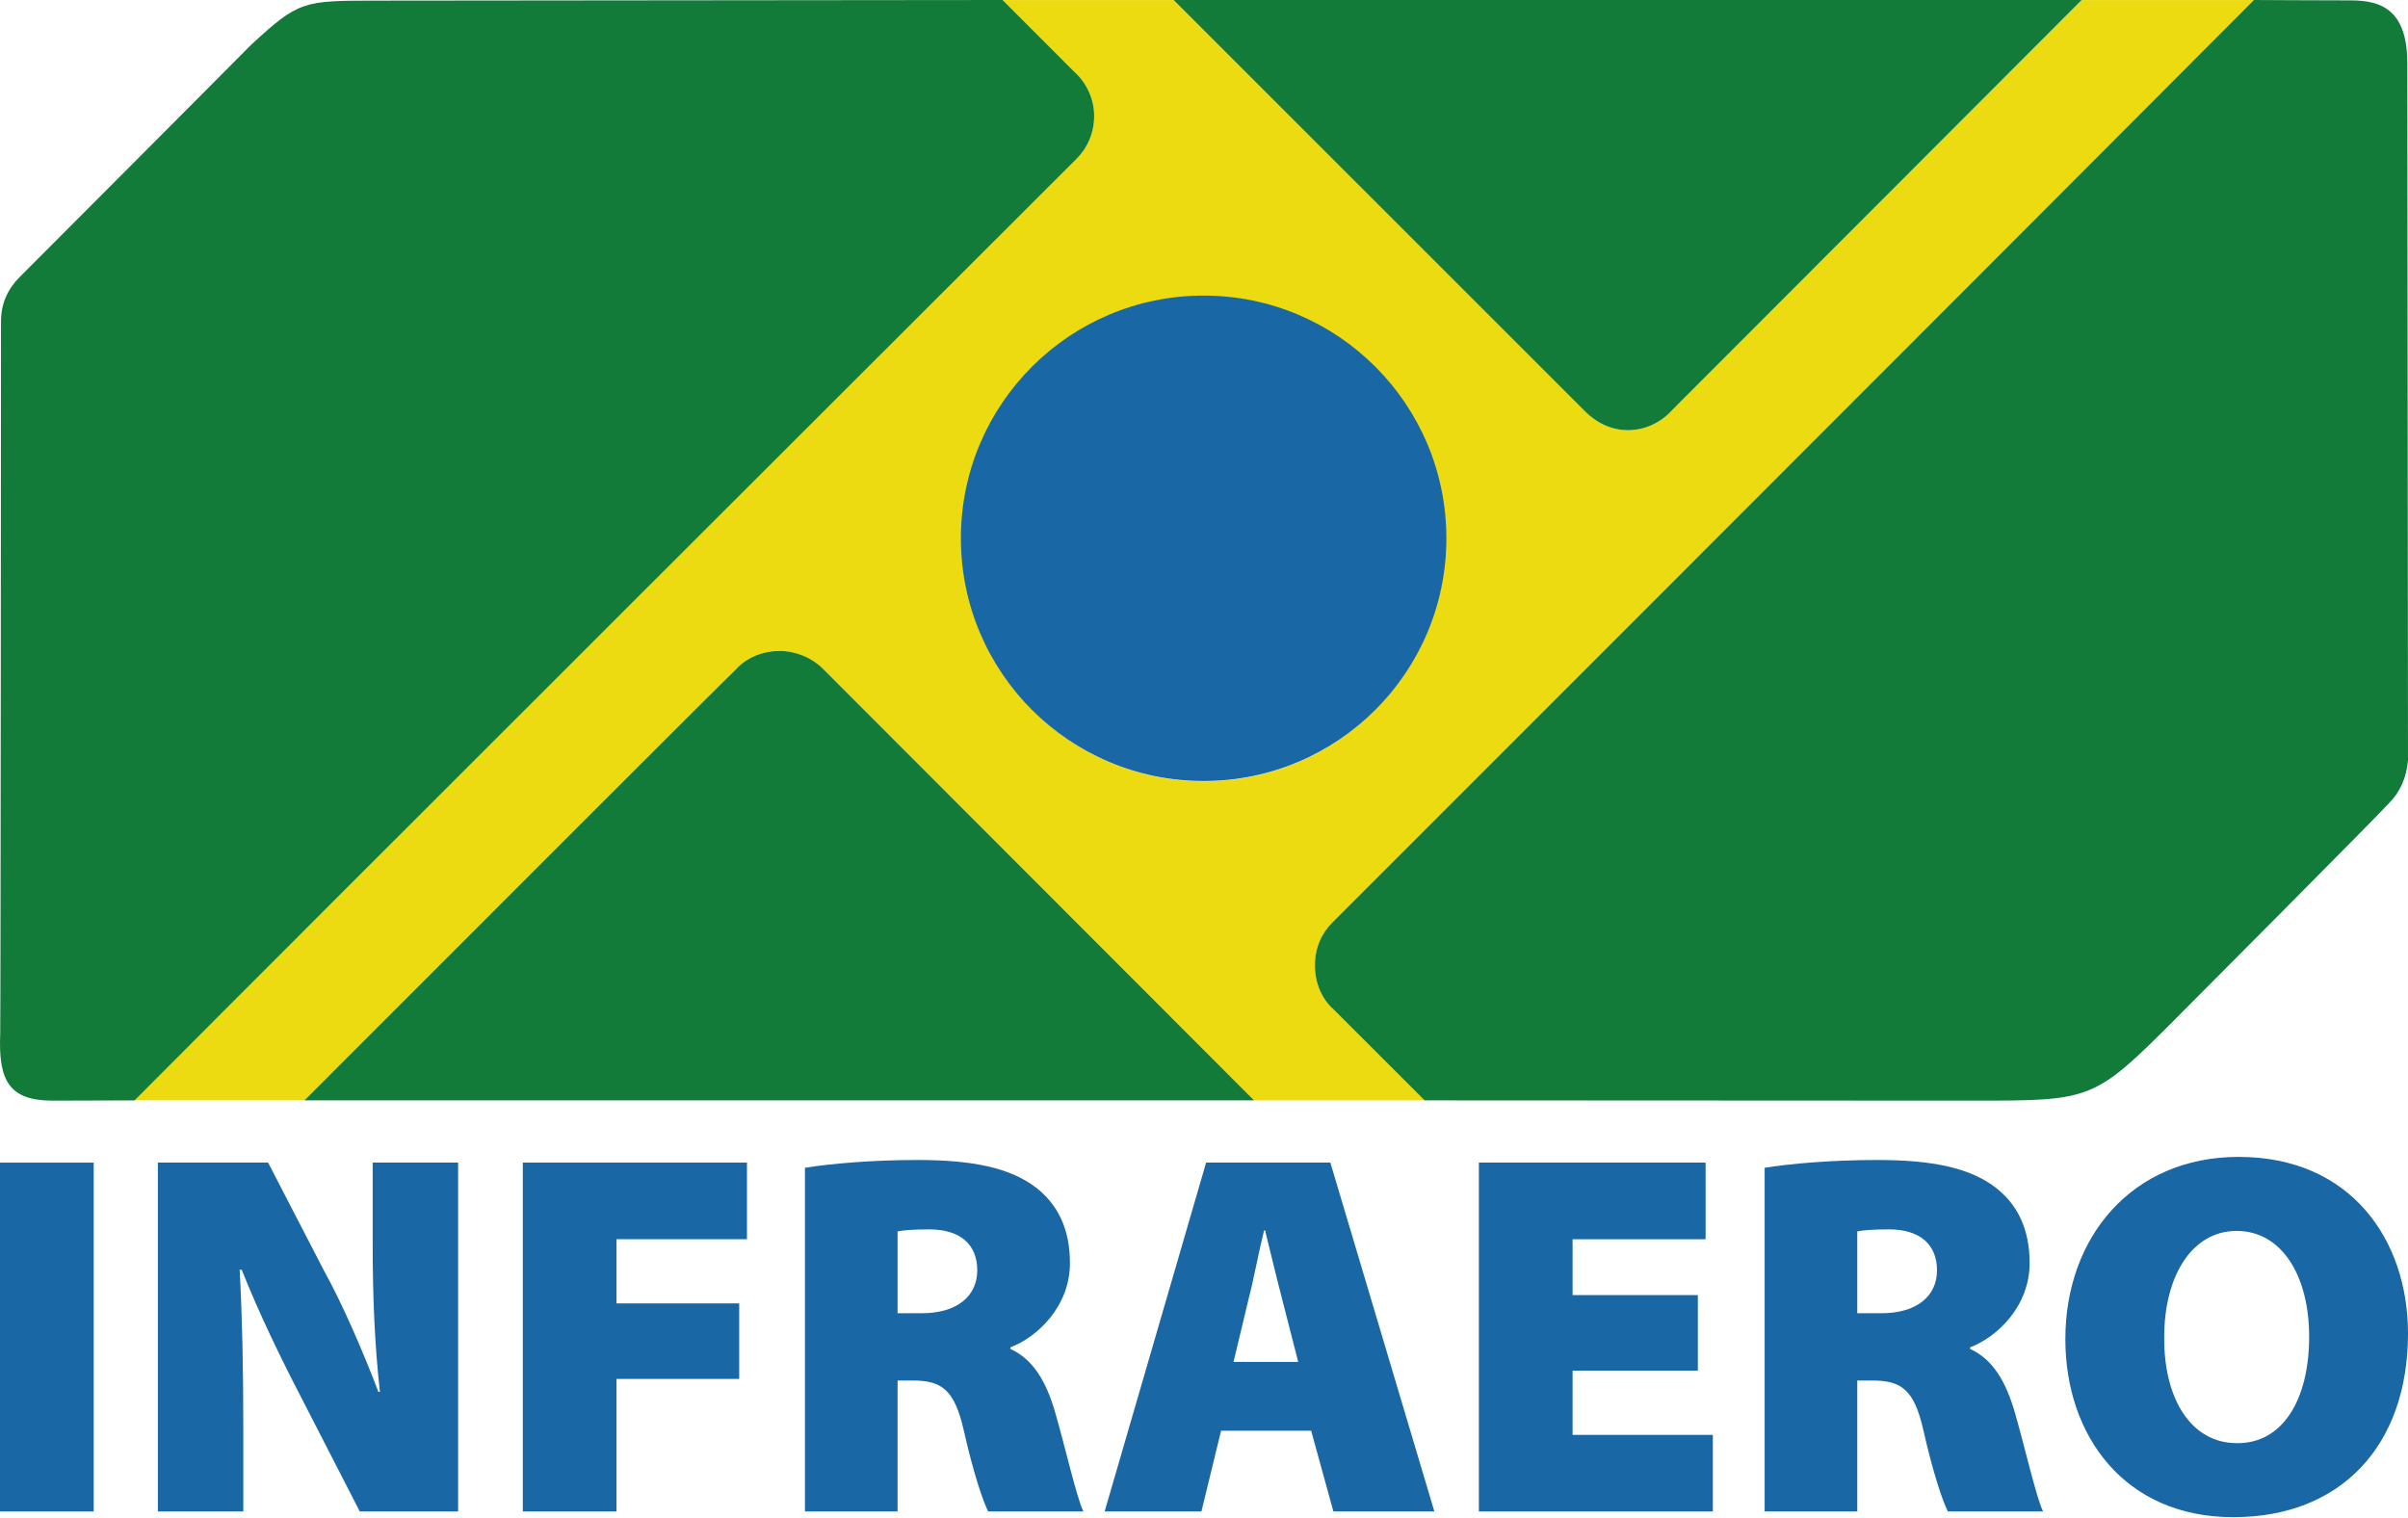
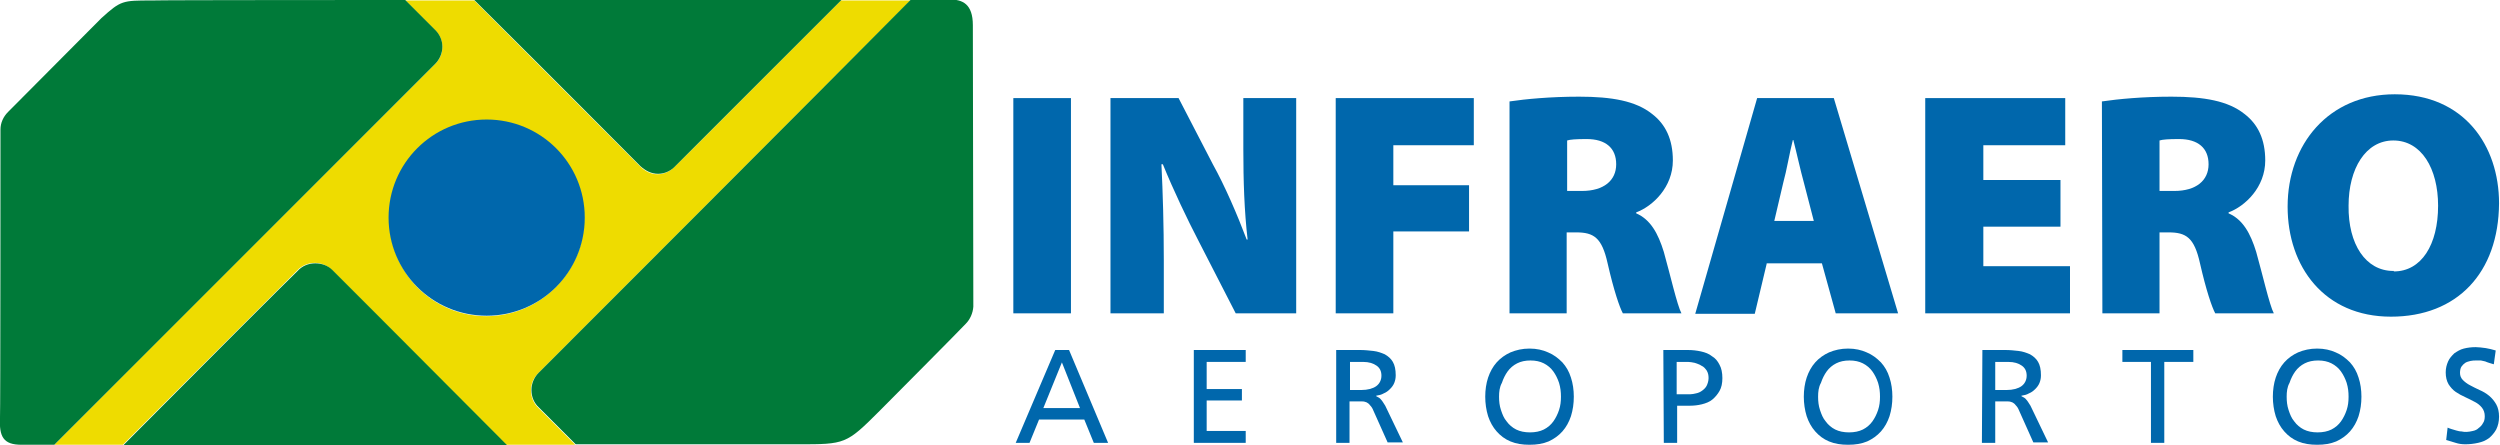
- <svg xmlns="http://www.w3.org/2000/svg" version="1.1" id="Layer_1" width="240" height="151.214" viewBox="0 0 240 151.214" overflow="visible" enable-background="new 0 0 272.969 124.768" xml:space="preserve" style="overflow:visible">
-   <defs id="defs19" />
-   <g id="g2998" transform="matrix(0.8792277,0,0,0.8792277,-0.00102197,-1.3601128e-6)">
-     <g id="g3">
-       <path id="path5" d="m 155.729,41.943 c 10.771,10.619 10.771,27.907 0,38.675 -10.616,10.615 -27.907,10.615 -38.524,0 -10.616,-10.769 -10.616,-28.057 0,-38.675 10.616,-10.615 27.907,-10.615 38.524,0 M 124.031,13.126 c 0,1.973 -0.756,3.641 -1.972,4.851 -3.308,3.314 -88.565,88.444 -106.791,106.761 h 19.243 c 21.503,-21.525 46.221,-46.256 48.874,-48.82 1.207,-1.369 3.033,-2.126 5.003,-2.126 1.816,0 3.643,0.758 4.855,1.972 1.677,1.683 24.487,24.523 48.918,48.975 h 19.332 c -5.542,-5.531 -9.384,-9.367 -10.314,-10.299 -1.369,-1.212 -2.123,-3.03 -2.123,-5.003 0,-1.975 0.754,-3.643 1.972,-4.851 3.183,-3.187 82.303,-82.3 104.475,-104.581 h -19.524 c -20.925,20.943 -43.951,44.013 -46.424,46.484 -1.221,1.368 -3.038,2.283 -5.01,2.283 -1.969,0 -3.637,-0.915 -4.853,-2.129 -1.626,-1.623 -23.086,-23.082 -46.66,-46.638 h -19.385 c 4.347,4.348 7.305,7.314 8.11,8.117 1.364,1.212 2.274,3.031 2.274,5.004" style="fill:#ebdb10" />
-       <path id="path7" d="M 28.452,5.093 C 27.821,5.76 2.926,30.709 2.24,31.394 0.873,32.759 0.115,34.427 0.115,36.4 c 0,0 -0.035,79.448 -0.09,80.776 -0.216,5.31 0.978,7.592 5.967,7.592 1.761,0 9.272,-0.03 9.272,-0.03 C 33.496,106.417 118.752,21.286 122.06,17.98 c 1.211,-1.213 1.972,-2.886 1.972,-4.854 0,-1.973 -0.912,-3.792 -2.274,-5.009 -0.804,-0.799 -3.769,-3.765 -8.107,-8.117 0,0 -68.845,0.066 -71.009,0.071 -8.309,0 -8.77,0.026 -14.19,5.022" style="fill:#127b3a" />
-       <path id="path9" d="m 184.544,48.766 c 1.972,0 3.789,-0.906 5.01,-2.278 C 192.027,44.017 215.053,20.947 235.978,0 H 133.035 c 23.57,23.56 45.03,45.014 46.656,46.642 1.216,1.218 2.884,2.124 4.853,2.124" style="fill:#127b3a" />
-       <path id="path11" d="m 151.027,104.584 c -1.216,1.208 -1.969,2.876 -1.969,4.851 0,1.973 0.753,3.787 2.123,5.003 0.933,0.932 4.769,4.768 10.31,10.299 0,0 61.839,0.03 62.41,0.03 13.232,0 13.503,-0.03 22.773,-9.331 1.519,-1.514 23.415,-23.516 24.171,-24.42 1.216,-1.214 1.971,-2.887 2.123,-4.855 0,0 -0.077,-76.478 -0.077,-78.962 0,-6.074 -2.929,-7.155 -6.401,-7.155 C 262.912,0.044 255.502,0 255.502,0 233.329,22.284 154.216,101.401 151.027,104.584" style="fill:#127b3a" />
-       <path id="path13" d="m 88.388,73.794 c -1.97,0 -3.791,0.76 -5.003,2.123 -2.652,2.569 -27.371,27.295 -48.874,48.82 H 142.16 C 117.729,100.281 94.917,77.445 93.242,75.762 92.031,74.555 90.205,73.794 88.388,73.794" style="fill:#127b3a" />
-       <path id="path15" d="m 163.959,61.021 c 0,15.202 -12.315,27.515 -27.513,27.515 -15.194,0 -27.52,-12.313 -27.52,-27.515 0,-15.196 12.325,-27.513 27.52,-27.513 15.198,10e-4 27.513,12.317 27.513,27.513" style="fill:#1967a4" />
-     </g>
-   </g>
-   <g id="g3002" transform="matrix(1.09148,0,0,1.09148,0,115.3049)">
-     <g id="g3-1">
-       <rect id="rect5" height="31.854" width="8.556" y="0.524" x="0" style="fill:#1967a4" />
-       <path id="path7-7" d="M 14.416,32.379 V 0.522 h 10.067 l 5.059,9.783 c 1.748,3.166 3.592,7.42 5.011,11.154 h 0.139 C 34.22,17.251 34.032,12.812 34.032,8.081 v -7.56 h 7.8 V 32.377 H 32.851 L 27.414,21.789 C 25.666,18.432 23.585,14.131 22.073,10.304 h -0.188 c 0.235,4.301 0.331,9.074 0.331,14.228 v 7.846 h -7.8 z" style="fill:#1967a4" />
-       <polygon id="polygon9" points="67.5,13.379 67.5,20.276 56.295,20.276 56.295,32.377 47.741,32.377 47.741,0.522 68.208,0.522 68.208,7.516 56.295,7.516 56.295,13.379 " style="fill:#1967a4" />
-       <path id="path11-4" d="m 81.961,14.275 h 2.222 c 3.215,0 5.055,-1.558 5.055,-3.923 0,-2.36 -1.556,-3.733 -4.394,-3.733 -1.605,0 -2.458,0.096 -2.883,0.188 v 7.468 z M 73.501,0.994 c 2.412,-0.379 6.05,-0.71 10.305,-0.71 4.869,0 8.367,0.665 10.777,2.505 2.032,1.561 3.118,3.83 3.118,6.903 0,3.969 -2.978,6.759 -5.436,7.702 v 0.145 c 2.081,0.943 3.265,2.979 4.066,5.718 0.946,3.262 1.988,7.896 2.6,9.122 h -8.697 c -0.47,-0.946 -1.323,-3.403 -2.22,-7.373 -0.853,-3.781 -2.033,-4.585 -4.68,-4.585 h -1.372 v 11.958 h -8.46 V 0.994 z" style="fill:#1967a4" />
-       <path id="path13-0" d="m 118.545,18.718 -1.465,-5.717 c -0.471,-1.799 -1.089,-4.396 -1.559,-6.286 h -0.094 c -0.475,1.89 -0.946,4.487 -1.418,6.286 l -1.37,5.717 h 5.906 z m -7.043,6.288 -1.795,7.373 h -8.838 L 110.136,0.52 h 11.344 l 9.498,31.859 h -9.219 l -2.031,-7.373 h -8.226 z" style="fill:#1967a4" />
-       <polygon id="polygon15" points="156.407,25.385 156.407,32.379 135.043,32.379 135.043,0.52 155.746,0.52 155.746,7.52 143.598,7.52 143.598,12.62 155.037,12.62 155.037,19.521 143.598,19.521 143.598,25.385 " style="fill:#1967a4" />
-       <path id="path17" d="m 169.594,14.275 h 2.22 c 3.215,0 5.061,-1.558 5.061,-3.923 0,-2.36 -1.563,-3.733 -4.394,-3.733 -1.607,0 -2.461,0.096 -2.887,0.188 v 7.468 z M 161.137,0.994 c 2.406,-0.379 6.046,-0.71 10.301,-0.71 4.868,0 8.362,0.665 10.775,2.505 2.034,1.561 3.121,3.83 3.121,6.903 0,3.969 -2.979,6.759 -5.433,7.702 v 0.145 c 2.073,0.943 3.256,2.979 4.059,5.718 0.948,3.262 1.989,7.896 2.604,9.122 h -8.696 c -0.474,-0.946 -1.324,-3.403 -2.224,-7.373 -0.85,-3.781 -2.031,-4.585 -4.676,-4.585 h -1.374 v 11.958 h -8.457 V 0.994 z" style="fill:#1967a4" />
-       <path id="path19" d="m 204.335,26.14 c 4.113,0 6.524,-3.971 6.524,-9.737 0,-5.482 -2.46,-9.643 -6.619,-9.643 -4.11,0 -6.617,4.16 -6.617,9.691 -0.046,5.718 2.507,9.688 6.617,9.688 h 0.095 z m -0.423,6.759 c -9.883,0 -15.316,-7.422 -15.316,-16.259 C 188.595,7.374 194.643,0 204.428,0 c 10.256,0 15.457,7.612 15.457,16.118 0,10.258 -6.142,16.781 -15.928,16.781 h -0.045 z" style="fill:#1967a4" />
-     </g>
-   </g>
+ <svg xmlns="http://www.w3.org/2000/svg" version="1.0" id="Layer_1" x="0px" y="0px" viewBox="-158 250.9 525 93.4" style="enable-background:new -158 250.9 525 93.4;" xml:space="preserve">
+   <style type="text/css">
+ 	.st0{fill:#EEDC00;}
+ 	.st1{fill:#007A39;}
+ 	.st2{fill:#0067AC;}
+ </style>
+   <path class="st0" d="M-65.1,260.7c0,1.5-0.6,2.7-1.5,3.6c-2.5,2.5-66.3,66.2-80,80h14.4c16.1-16.1,34.6-34.6,36.6-36.6  c0.9-1,2.3-1.6,3.7-1.6c1.4,0,2.7,0.6,3.6,1.5c1.3,1.3,18.3,18.4,36.6,36.7h14.5c-4.1-4.1-7-7-7.7-7.7c-1-0.9-1.6-2.3-1.6-3.7  c0-1.5,0.6-2.7,1.5-3.6c2.4-2.4,61.6-61.6,78.2-78.3H18.6c-15.7,15.7-32.9,33-34.8,34.8c-0.9,1-2.3,1.7-3.7,1.7  c-1.5,0-2.7-0.7-3.6-1.6c-1.2-1.2-17.3-17.3-34.9-34.9h-14.5c3.3,3.3,5.5,5.5,6.1,6.1C-65.8,257.9-65.1,259.3-65.1,260.7   M-41.4,282.3c8.1,8,8.1,20.9,0,29c-8,8-20.9,8-28.9,0c-7.9-8.1-7.9-21,0-29C-62.3,274.4-49.3,274.4-41.4,282.3" />
+   <path class="st1" d="M-136.7,254.7c-0.5,0.5-19.1,19.2-19.6,19.7c-1,1-1.6,2.3-1.6,3.7c0,0,0,59.5-0.1,60.5c-0.2,4,0.7,5.7,4.5,5.7  c1.3,0,6.9,0,6.9,0c13.7-13.7,77.5-77.5,80-80c0.9-0.9,1.5-2.2,1.5-3.6c0-1.5-0.7-2.8-1.7-3.7c-0.6-0.6-2.8-2.8-6.1-6.1  c0,0-51.6,0-53.2,0.1C-132.3,251-132.6,251-136.7,254.7" />
+   <path class="st1" d="M-19.8,287.4c1.5,0,2.8-0.7,3.7-1.7c1.9-1.9,19.1-19.1,34.8-34.8h-77.1c17.7,17.6,33.7,33.7,34.9,34.9  C-22.5,286.7-21.3,287.4-19.8,287.4" />
+   <path class="st1" d="M-44.9,329.2c-0.9,0.9-1.5,2.2-1.5,3.6c0,1.5,0.6,2.8,1.6,3.7c0.7,0.7,3.6,3.6,7.7,7.7c0,0,46.3,0,46.7,0  c9.9,0,10.1,0,17.1-7c1.1-1.1,17.5-17.6,18.1-18.3c0.9-0.9,1.5-2.2,1.6-3.6c0,0-0.1-57.3-0.1-59.1c0-4.5-2.2-5.4-4.8-5.4  c-2.7,0-8.2,0-8.2,0C16.7,267.6-42.5,326.8-44.9,329.2" />
+   <path class="st1" d="M-91.8,306.2c-1.5,0-2.8,0.6-3.7,1.6c-2,1.9-20.5,20.4-36.6,36.6h80.6c-18.3-18.4-35.4-35.5-36.7-36.8  C-89.1,306.7-90.4,306.2-91.8,306.2" />
+   <path class="st2" d="M-35.2,296.6c0,11.4-9.2,20.6-20.6,20.6s-20.6-9.2-20.6-20.6s9.2-20.6,20.6-20.6S-35.2,285.2-35.2,296.6" />
+   <path class="st2" d="M63.6,324.4h2.9l8.2,19.5h-3l-2-4.9h-9.5l-2,4.9h-2.9L63.6,324.4z M65,327l-3.9,9.6h7.7L65,327z" />
+   <polygon class="st2" points="92.7,324.4 103.6,324.4 103.6,326.9 95.4,326.9 95.4,332.6 102.8,332.6 102.8,335 95.4,335 95.4,341.4   103.6,341.4 103.6,343.9 92.7,343.9 " />
+   <path class="st2" d="M122.8,324.4h4.8c1,0,1.9,0.1,2.8,0.2s1.7,0.4,2.4,0.7c0.7,0.4,1.3,0.9,1.7,1.6c0.4,0.7,0.6,1.6,0.6,2.8  c0,0.6-0.1,1.1-0.3,1.6c-0.2,0.5-0.5,0.9-0.9,1.3s-0.8,0.7-1.3,0.9c-0.5,0.3-1,0.4-1.6,0.5v0.1c0.4,0.2,0.8,0.4,1,0.7  c0.3,0.3,0.5,0.7,0.9,1.3l3.7,7.7h-3.2l-3-6.7c-0.2-0.5-0.4-0.8-0.7-1.1c-0.2-0.3-0.5-0.5-0.7-0.6c-0.3-0.1-0.5-0.2-0.9-0.2  c-0.3,0-0.6,0-1,0h-1.7v8.7h-2.8v-19.5H122.8z M125.5,332.8h2.4c1.3,0,2.4-0.3,3.1-0.8s1.1-1.3,1.1-2.2s-0.3-1.6-1-2.1  s-1.6-0.8-2.9-0.8h-2.7V332.8z" />
+   <path class="st2" d="M153.9,334.2c0-1.4,0.2-2.8,0.6-4c0.4-1.2,1-2.3,1.8-3.2c0.8-0.9,1.8-1.6,2.9-2.1c1.2-0.5,2.5-0.8,4-0.8  s2.8,0.3,3.9,0.8c1.2,0.5,2.1,1.2,3,2.1c0.8,0.9,1.4,1.9,1.8,3.2c0.4,1.2,0.6,2.6,0.6,4c0,1.5-0.2,2.8-0.6,4.1  c-0.4,1.2-1,2.3-1.8,3.2c-0.8,0.9-1.8,1.6-2.9,2.1c-1.2,0.5-2.5,0.7-4,0.7s-2.8-0.2-4-0.7s-2.1-1.2-2.9-2.1c-0.8-0.9-1.4-2-1.8-3.2  C154.1,337,153.9,335.6,153.9,334.2 M156.8,334.2c0,1,0.1,1.9,0.4,2.8c0.3,0.9,0.6,1.7,1.2,2.4c0.5,0.7,1.2,1.3,2,1.7  c0.8,0.4,1.8,0.6,2.9,0.6s2.1-0.2,2.9-0.6c0.8-0.4,1.5-1,2-1.7c0.5-0.7,0.9-1.5,1.2-2.4c0.3-0.9,0.4-1.8,0.4-2.8s-0.1-1.9-0.4-2.9  c-0.3-0.9-0.7-1.7-1.2-2.4c-0.5-0.7-1.2-1.3-2-1.7s-1.7-0.6-2.8-0.6c-1.1,0-2,0.2-2.8,0.6s-1.5,1-2,1.7c-0.5,0.7-0.9,1.5-1.2,2.4  C156.9,332.2,156.8,333.2,156.8,334.2" />
+   <path class="st2" d="M191.3,324.4h5.1c1,0,1.9,0.1,2.8,0.3s1.7,0.5,2.3,1c0.7,0.4,1.2,1,1.6,1.8c0.4,0.7,0.6,1.7,0.6,2.8  s-0.2,2-0.6,2.7c-0.4,0.7-0.9,1.3-1.5,1.8s-1.4,0.8-2.2,1c-0.8,0.2-1.7,0.3-2.5,0.3h-2.7v7.8h-2.8L191.3,324.4L191.3,324.4z   M194.1,333.7h2.8c0.4,0,0.9-0.1,1.3-0.2c0.5-0.1,0.9-0.3,1.3-0.6c0.4-0.3,0.7-0.6,0.9-1c0.2-0.4,0.4-1,0.4-1.6s-0.1-1.1-0.4-1.6  c-0.3-0.4-0.6-0.8-1.1-1c-0.4-0.3-0.9-0.4-1.4-0.6c-0.5-0.1-1-0.2-1.4-0.2h-2.4L194.1,333.7L194.1,333.7z" />
+   <path class="st2" d="M220.8,334.2c0-1.4,0.2-2.8,0.6-4c0.4-1.2,1-2.3,1.8-3.2c0.8-0.9,1.8-1.6,2.9-2.1c1.2-0.5,2.5-0.8,4-0.8  s2.8,0.3,3.9,0.8c1.2,0.5,2.1,1.2,3,2.1c0.8,0.9,1.4,1.9,1.8,3.2c0.4,1.2,0.6,2.6,0.6,4c0,1.5-0.2,2.8-0.6,4.1  c-0.4,1.2-1,2.3-1.8,3.2c-0.8,0.9-1.8,1.6-2.9,2.1c-1.2,0.5-2.5,0.7-4,0.7s-2.8-0.2-4-0.7s-2.1-1.2-2.9-2.1c-0.8-0.9-1.4-2-1.8-3.2  C221,337,220.8,335.6,220.8,334.2 M223.8,334.2c0,1,0.1,1.9,0.4,2.8c0.3,0.9,0.6,1.7,1.2,2.4c0.5,0.7,1.2,1.3,2,1.7  c0.8,0.4,1.8,0.6,2.9,0.6s2.1-0.2,2.9-0.6c0.8-0.4,1.5-1,2-1.7c0.5-0.7,0.9-1.5,1.2-2.4c0.3-0.9,0.4-1.8,0.4-2.8s-0.1-1.9-0.4-2.9  c-0.3-0.9-0.7-1.7-1.2-2.4c-0.5-0.7-1.2-1.3-2-1.7s-1.7-0.6-2.8-0.6c-1.1,0-2,0.2-2.8,0.6s-1.5,1-2,1.7c-0.5,0.7-0.9,1.5-1.2,2.4  C223.9,332.2,223.8,333.2,223.8,334.2" />
+   <path class="st2" d="M258.3,324.4h4.8c1,0,1.9,0.1,2.8,0.2s1.7,0.4,2.4,0.7c0.7,0.4,1.3,0.9,1.7,1.6c0.4,0.7,0.6,1.6,0.6,2.8  c0,0.6-0.1,1.1-0.3,1.6c-0.2,0.5-0.5,0.9-0.9,1.3s-0.8,0.7-1.3,0.9c-0.5,0.3-1,0.4-1.6,0.5v0.1c0.4,0.2,0.8,0.4,1,0.7  c0.3,0.3,0.5,0.7,0.9,1.3l3.7,7.7H269l-3-6.7c-0.2-0.5-0.4-0.8-0.7-1.1c-0.2-0.3-0.5-0.5-0.7-0.6c-0.3-0.1-0.5-0.2-0.9-0.2  c-0.3,0-0.6,0-1,0H261v8.7h-2.8L258.3,324.4L258.3,324.4z M261,332.8h2.4c1.3,0,2.4-0.3,3.1-0.8s1.1-1.3,1.1-2.2s-0.3-1.6-1-2.1  s-1.6-0.8-2.9-0.8H261V332.8z" />
+   <polygon class="st2" points="293.7,326.9 287.7,326.9 287.7,324.4 302.6,324.4 302.6,326.9 296.5,326.9 296.5,343.9 293.7,343.9 " />
+   <path class="st2" d="M319.3,334.2c0-1.4,0.2-2.8,0.6-4c0.4-1.2,1-2.3,1.8-3.2c0.8-0.9,1.8-1.6,2.9-2.1c1.2-0.5,2.5-0.8,4-0.8  s2.8,0.3,3.9,0.8c1.2,0.5,2.1,1.2,3,2.1c0.8,0.9,1.4,1.9,1.8,3.2c0.4,1.2,0.6,2.6,0.6,4c0,1.5-0.2,2.8-0.6,4.1  c-0.4,1.2-1,2.3-1.8,3.2c-0.8,0.9-1.8,1.6-2.9,2.1c-1.2,0.5-2.5,0.7-4,0.7s-2.8-0.2-4-0.7s-2.1-1.2-2.9-2.1c-0.8-0.9-1.4-2-1.8-3.2  C319.5,337,319.3,335.6,319.3,334.2 M322.2,334.2c0,1,0.1,1.9,0.4,2.8c0.3,0.9,0.6,1.7,1.2,2.4c0.5,0.7,1.2,1.3,2,1.7  c0.8,0.4,1.8,0.6,2.9,0.6s2.1-0.2,2.9-0.6c0.8-0.4,1.5-1,2-1.7c0.5-0.7,0.9-1.5,1.2-2.4c0.3-0.9,0.4-1.8,0.4-2.8s-0.1-1.9-0.4-2.9  c-0.3-0.9-0.7-1.7-1.2-2.4c-0.5-0.7-1.2-1.3-2-1.7s-1.7-0.6-2.8-0.6c-1.1,0-2,0.2-2.8,0.6s-1.5,1-2,1.7c-0.5,0.7-0.9,1.5-1.2,2.4  C322.3,332.2,322.2,333.2,322.2,334.2" />
+   <path class="st2" d="M365.7,327.4c-0.4-0.1-0.7-0.2-1-0.3s-0.6-0.2-0.8-0.3c-0.3-0.1-0.6-0.1-0.9-0.2c-0.3,0-0.6,0-1,0  s-0.8,0-1.2,0.1s-0.8,0.2-1.1,0.4s-0.6,0.5-0.8,0.8c-0.2,0.3-0.3,0.8-0.3,1.3c0,0.6,0.2,1.1,0.6,1.5c0.4,0.4,0.9,0.8,1.5,1.1  s1.3,0.7,2,1c0.7,0.3,1.4,0.7,2,1.2s1.1,1.1,1.5,1.8c0.4,0.7,0.6,1.6,0.6,2.6s-0.2,1.9-0.6,2.7c-0.4,0.7-0.9,1.3-1.5,1.8  c-0.7,0.5-1.4,0.8-2.3,1c-0.9,0.2-1.8,0.3-2.7,0.3c-0.7,0-1.4-0.1-2-0.3c-0.7-0.2-1.3-0.4-2-0.6l0.3-2.6c0.2,0.1,0.5,0.2,0.8,0.3  c0.3,0.1,0.6,0.2,1,0.3s0.7,0.2,1.1,0.2c0.4,0.1,0.7,0.1,1.1,0.1c0.4,0,0.8-0.1,1.3-0.2s0.9-0.3,1.2-0.6c0.4-0.3,0.7-0.6,0.9-1  c0.3-0.4,0.4-0.9,0.4-1.5c0-0.7-0.2-1.3-0.6-1.8c-0.4-0.5-0.9-0.9-1.5-1.2s-1.3-0.7-2-1c-0.7-0.3-1.4-0.7-2-1.1  c-0.6-0.4-1.1-1-1.5-1.6c-0.4-0.7-0.6-1.5-0.6-2.5c0-0.9,0.2-1.6,0.5-2.3c0.3-0.7,0.8-1.2,1.3-1.7c0.6-0.4,1.2-0.8,2-1  c0.8-0.2,1.6-0.3,2.5-0.3c0.6,0,1.3,0.1,2.1,0.2c0.7,0.1,1.4,0.3,2.1,0.5L365.7,327.4z" />
+   <rect x="54.8" y="271.5" class="st2" width="12.1" height="45.2" />
+   <path class="st2" d="M75.2,316.7v-45.2h14.3l7.2,13.9c2.5,4.5,5.1,10.5,7.1,15.8h0.2c-0.7-6-0.9-12.3-0.9-19v-10.7h11.1v45.2h-12.7  l-7.7-15c-2.5-4.8-5.4-10.9-7.6-16.3h-0.3c0.3,6.1,0.5,12.9,0.5,20.2v11.1H75.2z" />
+   <polygon class="st2" points="122.5,271.5 151.5,271.5 151.5,281.4 134.6,281.4 134.6,289.8 150.5,289.8 150.5,299.5 134.6,299.5   134.6,316.7 122.5,316.7 " />
+   <path class="st2" d="M159,272.2c3.4-0.5,8.6-1,14.6-1c6.9,0,11.9,0.9,15.3,3.6c2.9,2.2,4.4,5.4,4.4,9.8c0,5.6-4.2,9.6-7.7,10.9v0.2  c3,1.3,4.6,4.2,5.8,8.1c1.3,4.6,2.8,11.2,3.7,12.9h-12.3c-0.7-1.3-1.9-4.8-3.2-10.5c-1.2-5.4-2.9-6.5-6.6-6.5h-2v17h-12V272.2z   M171,291h3.2c4.6,0,7.2-2.2,7.2-5.6c0-3.4-2.2-5.3-6.2-5.3c-2.3,0-3.5,0.1-4.1,0.3V291H171z" />
+   <path class="st2" d="M213,306.3l-2.5,10.5H198l13-45.3h16.1l13.5,45.2h-13.1l-2.9-10.5H213V306.3z M222.9,297.3l-2.1-8.1  c-0.7-2.5-1.5-6.2-2.2-8.9h-0.1c-0.7,2.7-1.3,6.4-2,8.9l-1.9,8.1H222.9z" />
+   <polygon class="st2" points="274.7,298.5 258.5,298.5 258.5,306.8 276.7,306.8 276.7,316.7 246.3,316.7 246.3,271.5 275.7,271.5   275.7,281.4 258.5,281.4 258.5,288.7 274.7,288.7 " />
+   <path class="st2" d="M283.4,272.2c3.4-0.5,8.6-1,14.6-1c6.9,0,11.9,0.9,15.3,3.6c2.9,2.2,4.4,5.4,4.4,9.8c0,5.6-4.2,9.6-7.7,10.9  v0.2c3,1.3,4.6,4.2,5.8,8.1c1.3,4.6,2.8,11.2,3.7,12.9h-12.3c-0.7-1.3-1.9-4.8-3.2-10.5c-1.2-5.4-2.9-6.5-6.6-6.5h-1.9v17h-12  L283.4,272.2L283.4,272.2z M295.4,291h3.2c4.6,0,7.2-2.2,7.2-5.6c0-3.4-2.2-5.3-6.2-5.3c-2.3,0-3.5,0.1-4.1,0.3V291H295.4z" />
+   <path class="st2" d="M344.1,317.4c-14,0-21.7-10.5-21.7-23.1c0-13.1,8.6-23.6,22.5-23.6c14.6,0,21.9,10.8,21.9,22.9  C366.7,308.2,358,317.4,344.1,317.4L344.1,317.4z M344.7,307.9c5.8,0,9.3-5.6,9.3-13.8c0-7.8-3.5-13.7-9.4-13.7  c-5.8,0-9.4,5.9-9.4,13.7c-0.1,8.1,3.6,13.7,9.4,13.7h0.1V307.9z" />
</svg>
